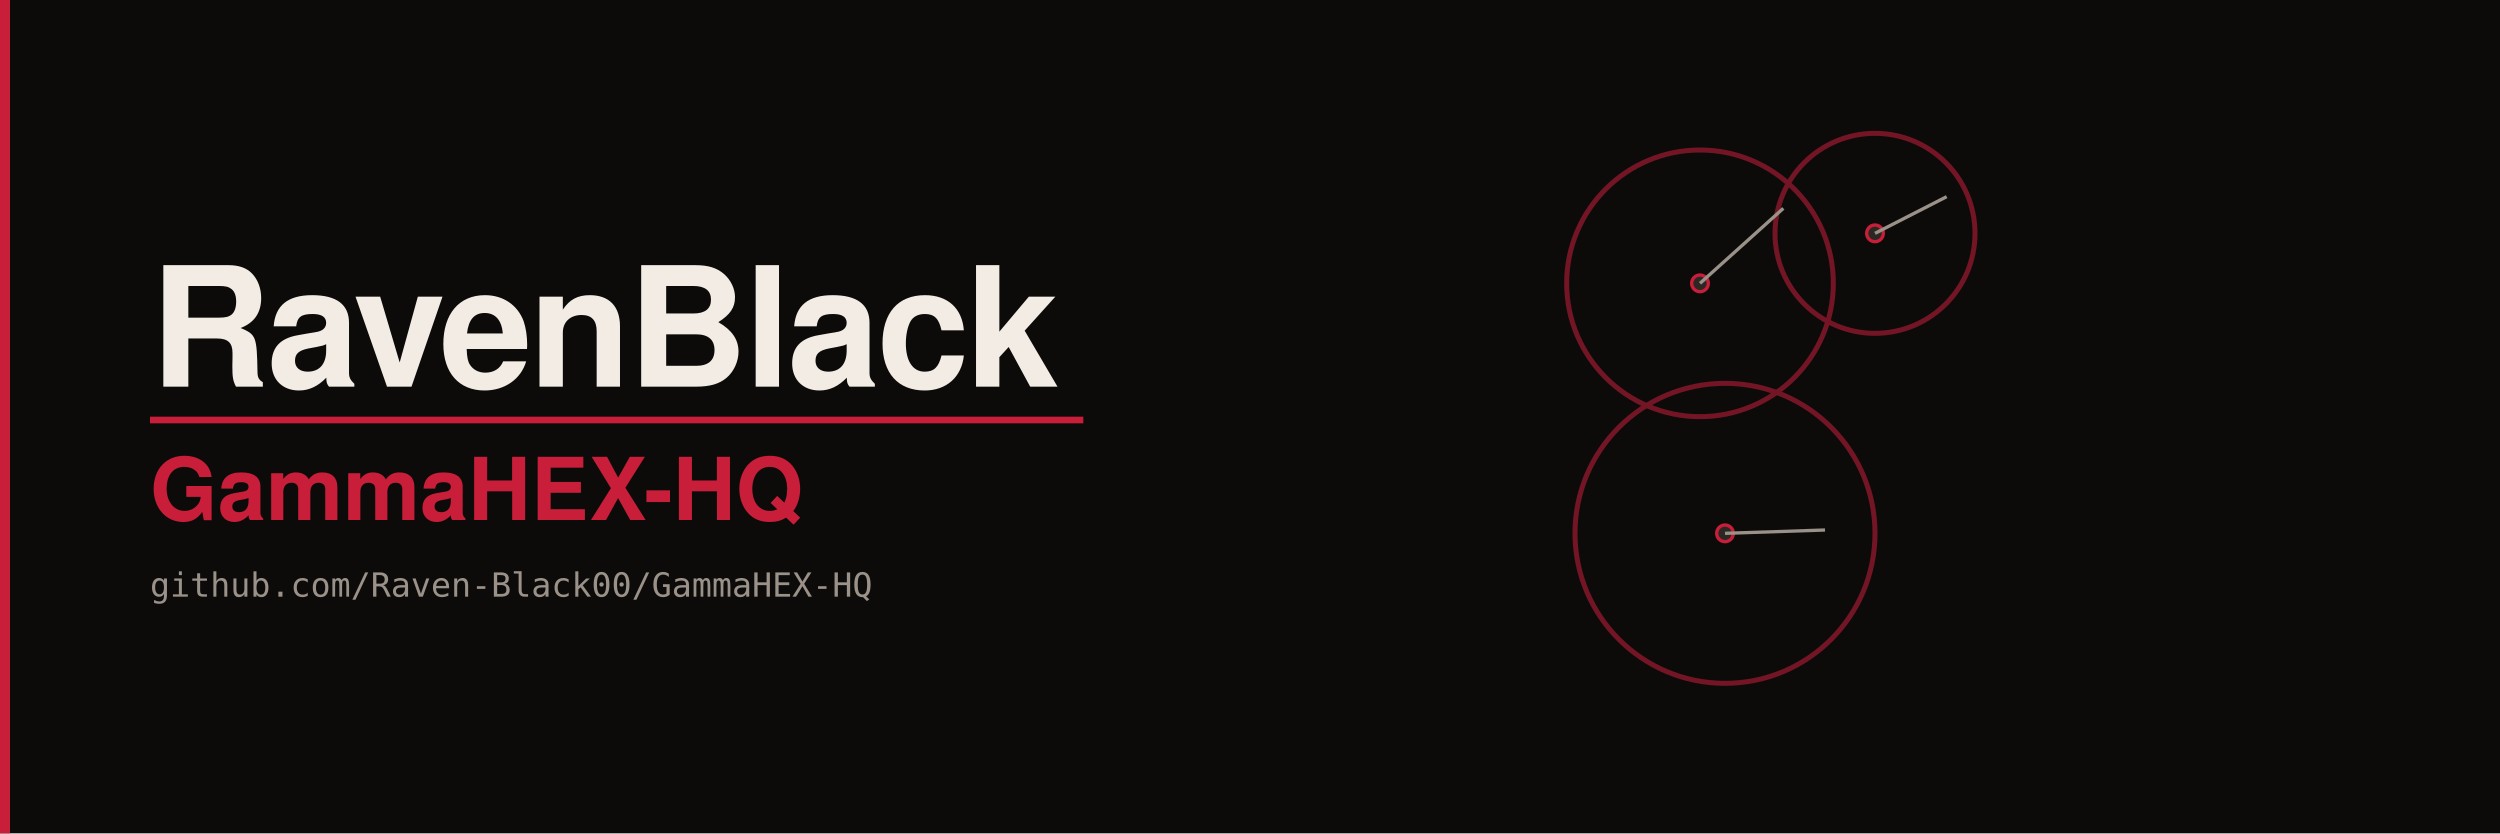
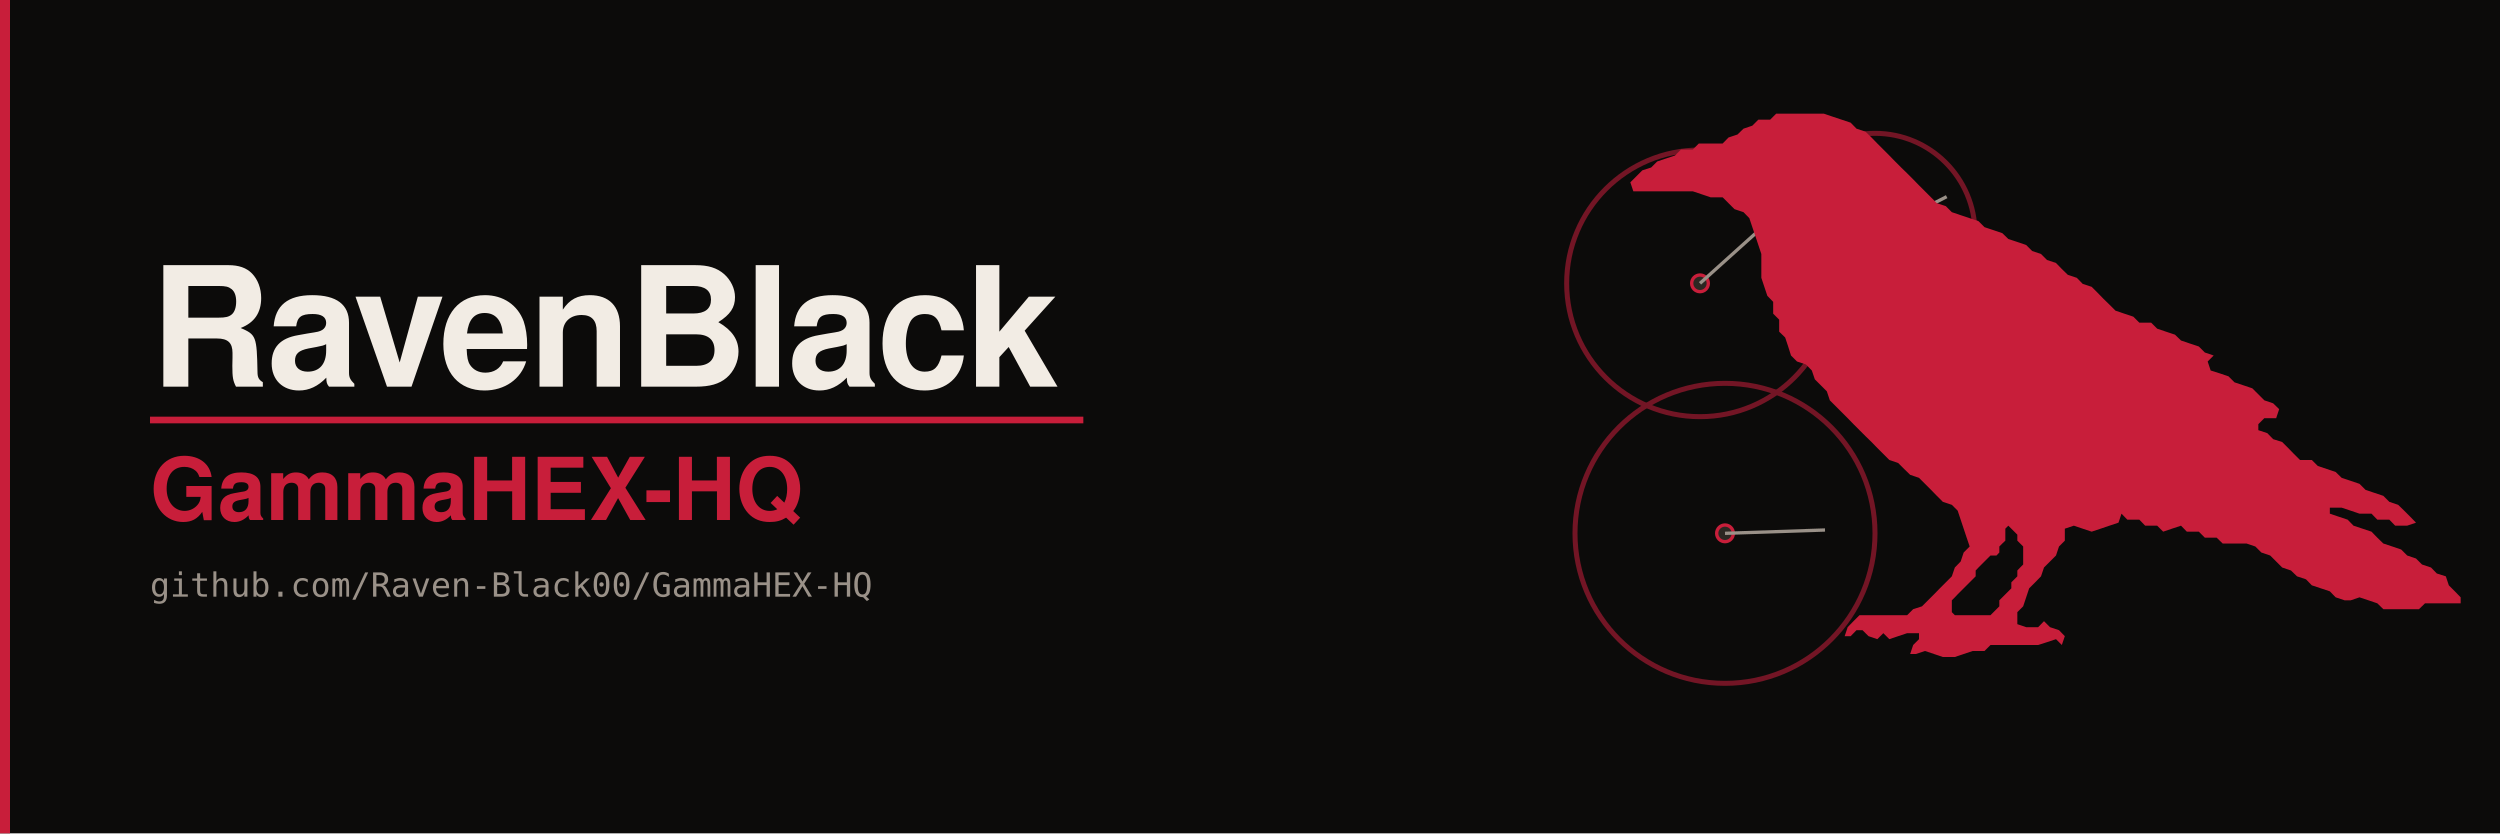
<svg xmlns="http://www.w3.org/2000/svg" viewBox="0 0 1500 500" role="img" aria-label="RavenBlack — GammaHEX-HQ">
  <rect width="1500" height="500" fill="#0c0b0a" />
  <rect x="0" y="0" width="6" height="500" fill="#c81e3a" />
  <text x="90" y="232" fill="#f2ece4" font-family="Chakra Petch, Segoe UI, Helvetica Neue, Helvetica, Arial, sans-serif" font-size="100" font-weight="700" letter-spacing="-2">RavenBlack</text>
  <rect x="90" y="250" width="560" height="4" fill="#c81e3a" />
  <text x="90" y="312" fill="#c81e3a" font-family="Chakra Petch, Segoe UI, Helvetica Neue, Helvetica, Arial, sans-serif" font-size="52" font-weight="600">GammaHEX-HQ</text>
  <text x="90" y="358" fill="#9a9188" font-family="ui-monospace, SFMono-Regular, Menlo, Consolas, monospace" font-size="20">github.com/Raven-Black00/GammaHEX-HQ</text>
  <g fill="none" stroke="#c81e3a" stroke-width="3" opacity="0.55">
    <circle cx="1020" cy="170" r="80" />
    <circle cx="1125" cy="140" r="60" />
    <circle cx="1035" cy="320" r="90" />
  </g>
  <g fill="#2c2722" stroke="#c81e3a" stroke-width="2">
    <circle cx="1020" cy="170" r="5" />
    <circle cx="1125" cy="140" r="5" />
    <circle cx="1035" cy="320" r="5" />
  </g>
  <g stroke="#9a9188" stroke-width="2">
    <line x1="1020" y1="170" x2="1070" y2="125" />
    <line x1="1125" y1="140" x2="1168" y2="118" />
    <line x1="1035" y1="320" x2="1095" y2="318" />
  </g>
+   <path fill="#c81e3a" fill-rule="evenodd" d="M1065.7,68.2L1062.1,71.8L1055.0,71.8L1051.4,75.4L1046.1,77.2L1042.5,80.7L1037.1,82.5L1033.6,86.1L1026.4,86.1L1019.3,86.1L1015.7,89.7L1008.6,89.7L1005.0,93.3L999.6,95.1L994.3,96.9L990.7,100.5L985.4,102.2L981.8,105.8L978.2,109.4L980.0,114.8L987.1,114.8L994.3,114.8L1001.4,114.8L1008.6,114.8L1015.7,114.8L1021.1,116.6L1026.4,118.4L1033.6,118.4L1037.1,121.9L1040.7,125.5L1046.1,127.3L1049.6,130.9L1051.4,136.3L1053.2,141.6L1055.0,147.0L1056.8,152.4L1056.8,159.6L1056.8,166.7L1058.6,172.1L1060.4,177.5L1063.9,181.1L1063.9,188.2L1067.5,191.8L1067.5,199.0L1071.1,202.5L1072.9,207.9L1074.6,213.3L1078.2,216.9L1083.6,218.7L1087.1,222.3L1088.9,227.6L1092.5,231.2L1096.1,234.8L1097.9,240.2L1101.4,243.7L1105.0,247.3L1108.6,250.9L1112.1,254.5L1115.7,258.1L1119.3,261.7L1122.9,265.2L1126.4,268.8L1130.0,272.4L1133.6,276.0L1138.9,277.8L1142.5,281.4L1146.1,284.9L1151.4,286.7L1155.0,290.3L1158.6,293.9L1162.1,297.5L1165.7,301.1L1171.1,302.9L1174.6,306.4L1176.4,311.8L1178.2,317.2L1180.0,322.6L1181.8,327.9L1178.2,331.5L1176.4,336.9L1172.9,340.5L1171.1,345.8L1167.5,349.4L1163.9,353.0L1160.4,356.6L1156.8,360.2L1153.2,363.8L1147.9,365.5L1144.3,369.1L1137.1,369.1L1130.0,369.1L1122.9,369.1L1115.7,369.1L1112.1,372.7L1108.6,376.3L1106.8,381.7L1110.4,381.7L1113.9,378.1L1117.5,378.1L1121.1,381.7L1126.4,383.5L1130.0,379.9L1133.6,383.5L1138.9,381.7L1144.3,379.9L1151.4,379.9L1151.4,383.5L1147.9,387.0L1146.1,392.4L1149.6,392.4L1155.0,390.6L1160.4,392.4L1165.7,394.2L1172.9,394.2L1178.2,392.4L1183.6,390.6L1190.7,390.6L1194.3,387.0L1201.4,387.0L1208.6,387.0L1215.7,387.0L1222.9,387.0L1228.2,385.3L1233.6,383.5L1237.1,387.0L1238.9,381.7L1235.4,378.1L1230.0,376.3L1226.4,372.7L1222.9,376.3L1215.7,376.3L1210.4,374.5L1210.4,367.3L1213.9,363.8L1215.7,358.4L1217.5,353.0L1221.1,349.4L1224.6,345.8L1226.4,340.5L1230.0,336.9L1233.6,333.3L1235.4,327.9L1238.9,324.4L1238.9,317.2L1244.3,315.4L1249.6,317.2L1255.0,319.0L1260.4,317.2L1265.7,315.4L1271.1,313.6L1272.9,308.2L1276.4,311.8L1283.6,311.8L1287.1,315.4L1294.3,315.4L1297.9,319.0L1303.2,317.2L1308.6,315.4L1312.1,319.0L1319.3,319.0L1322.9,322.6L1330.0,322.6L1333.6,326.1L1340.7,326.1L1347.9,326.1L1353.2,327.9L1356.8,331.5L1362.1,333.3L1365.7,336.9L1369.3,340.5L1374.6,342.3L1378.2,345.8L1383.6,347.6L1387.1,351.2L1392.5,353.0L1397.9,354.8L1401.4,358.4L1406.8,360.2L1410.4,360.2L1415.7,358.4L1421.1,360.2L1426.4,362.0L1430.0,365.5L1437.1,365.5L1444.3,365.5L1451.4,365.5L1455.0,362.0L1462.1,362.0L1469.3,362.0L1476.4,362.0L1476.4,358.4L1472.9,354.8L1469.3,351.2L1467.5,345.8L1462.1,344.1L1458.6,340.5L1453.2,338.7L1449.6,335.1L1444.3,333.3L1440.7,329.7L1435.4,327.9L1430.0,326.1L1426.4,322.6L1422.9,319.0L1417.5,317.2L1412.1,315.4L1408.6,311.8L1403.2,310.0L1397.9,308.2L1397.9,304.6L1405.0,304.6L1410.4,306.4L1415.7,308.2L1422.9,308.2L1426.4,311.8L1433.6,311.8L1437.1,315.4L1444.3,315.4L1449.6,313.6L1446.1,310.0L1442.5,306.4L1438.9,302.9L1433.6,301.1L1430.0,297.5L1424.6,295.7L1419.3,293.9L1415.7,290.3L1410.4,288.5L1405.0,286.7L1401.4,283.2L1396.1,281.4L1390.7,279.6L1387.1,276.0L1380.0,276.0L1376.4,272.4L1372.9,268.8L1369.3,265.2L1363.9,263.5L1360.4,259.9L1355.0,258.1L1355.0,254.5L1358.6,250.9L1365.7,250.9L1367.5,245.5L1363.9,242.0L1358.6,240.2L1355.0,236.6L1351.4,233.0L1346.1,231.2L1340.7,229.4L1337.1,225.8L1331.8,224.0L1326.4,222.3L1324.6,216.9L1328.2,213.3L1322.9,211.5L1319.3,207.9L1313.9,206.1L1308.6,204.3L1305.0,200.8L1299.6,199.0L1294.3,197.2L1290.7,193.6L1283.6,193.6L1280.0,190.0L1274.6,188.2L1269.3,186.4L1265.7,182.8L1262.1,179.3L1258.6,175.7L1255.0,172.1L1249.6,170.3L1246.1,166.7L1240.7,164.9L1237.1,161.4L1233.6,157.8L1228.2,156.0L1224.6,152.4L1219.3,150.6L1215.7,147.0L1210.4,145.2L1205.0,143.4L1201.4,139.9L1196.1,138.1L1190.7,136.3L1187.1,132.7L1181.8,130.9L1176.4,129.1L1171.1,127.3L1167.5,123.7L1162.1,121.9L1158.6,118.4L1155.0,114.8L1151.4,111.2L1147.9,107.6L1144.3,104.0L1140.7,100.5L1137.1,96.9L1133.6,93.3L1130.0,89.7L1126.4,86.1L1122.9,82.5L1119.3,79.0L1113.9,77.2L1110.4,73.6L1105.0,71.8L1099.6,70.0L1094.3,68.2L1087.1,68.2L1080.0,68.2L1072.9,68.2L1065.7,68.2ZM1205.0,315.4L1203.2,317.2L1203.2,320.8L1203.2,324.4L1201.4,326.1L1199.6,327.9L1199.6,331.5L1197.9,333.3L1194.3,333.3L1192.5,335.1L1190.7,336.9L1188.9,338.7L1187.1,340.5L1185.4,342.3L1185.4,345.8L1183.6,347.6L1181.8,349.4L1180.0,351.2L1178.2,353.0L1176.4,354.8L1174.6,356.6L1172.9,358.4L1171.1,360.2L1171.1,363.8L1171.1,367.3L1172.9,369.1L1176.4,369.1L1180.0,369.1L1183.6,369.1L1187.1,369.1L1190.7,369.1L1194.3,369.1L1196.1,367.3L1197.9,365.5L1199.6,363.8L1199.6,360.2L1201.4,358.4L1203.2,356.6L1205.0,354.8L1206.8,353.0L1206.8,349.4L1208.6,347.6L1210.4,345.8L1210.4,342.3L1212.1,340.5L1213.9,338.7L1213.9,335.1L1213.9,331.5L1213.9,327.9L1212.1,326.1L1210.4,324.4L1210.4,320.8L1208.6,319.0L1206.8,317.2L1205.0,315.4Z" />
</svg>
